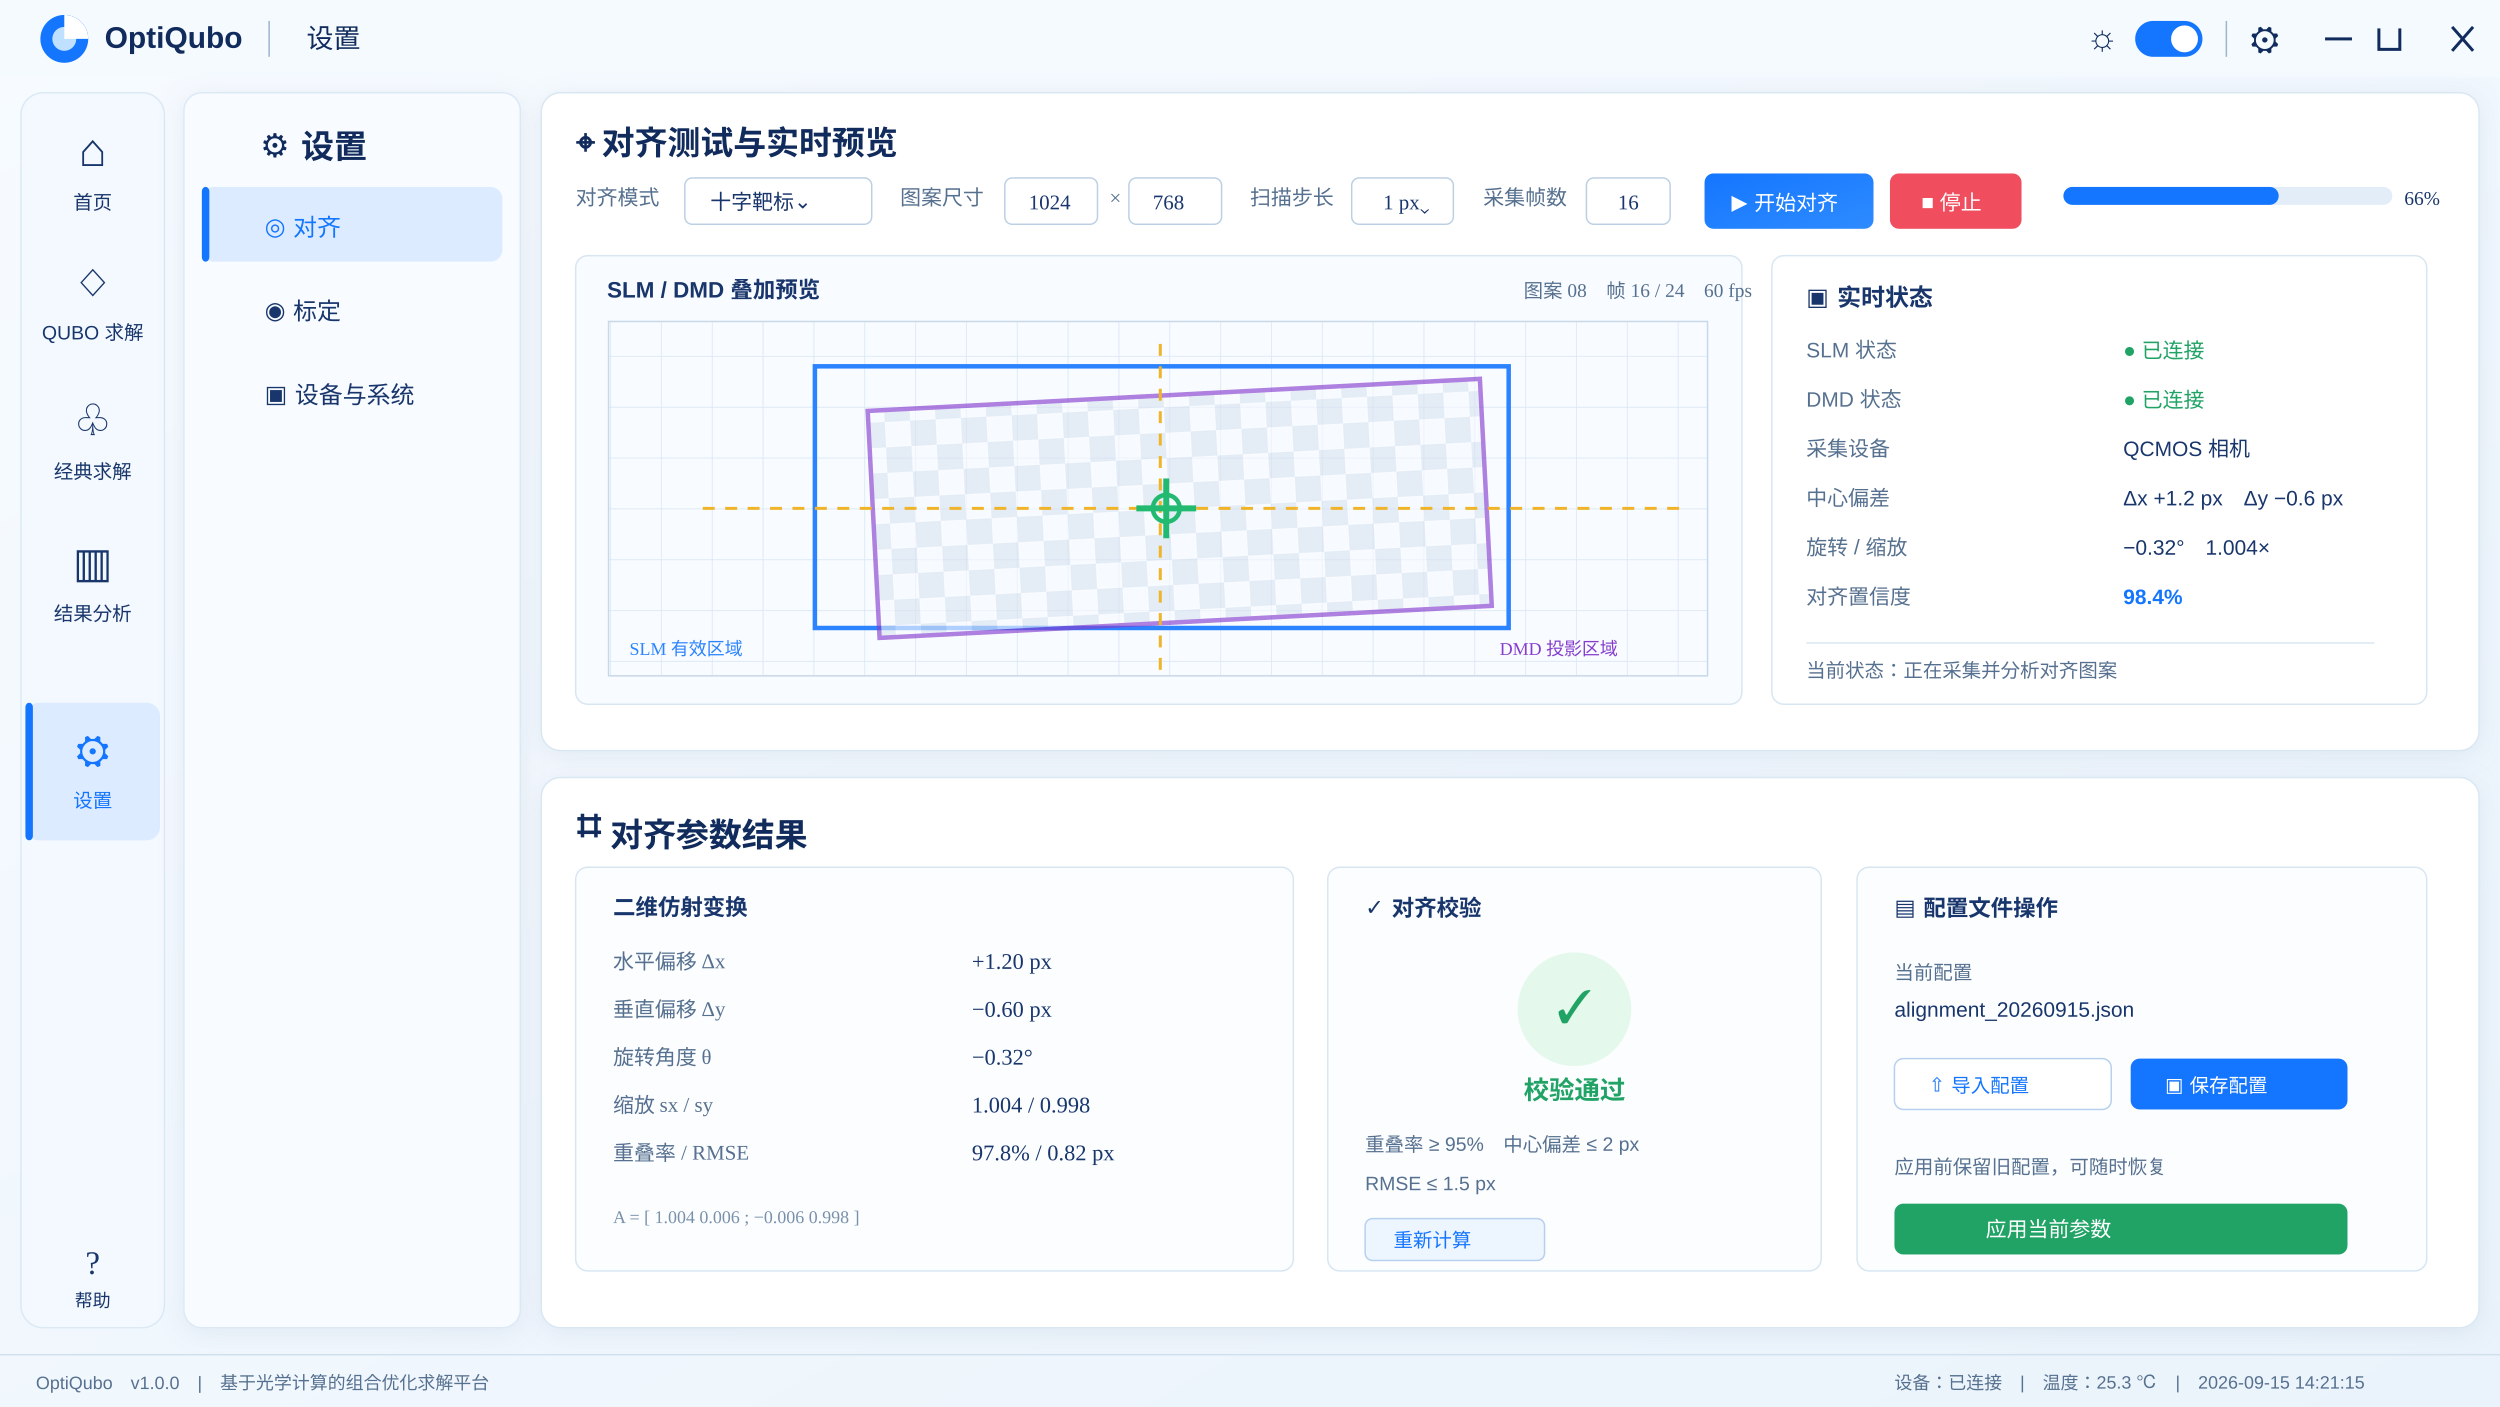
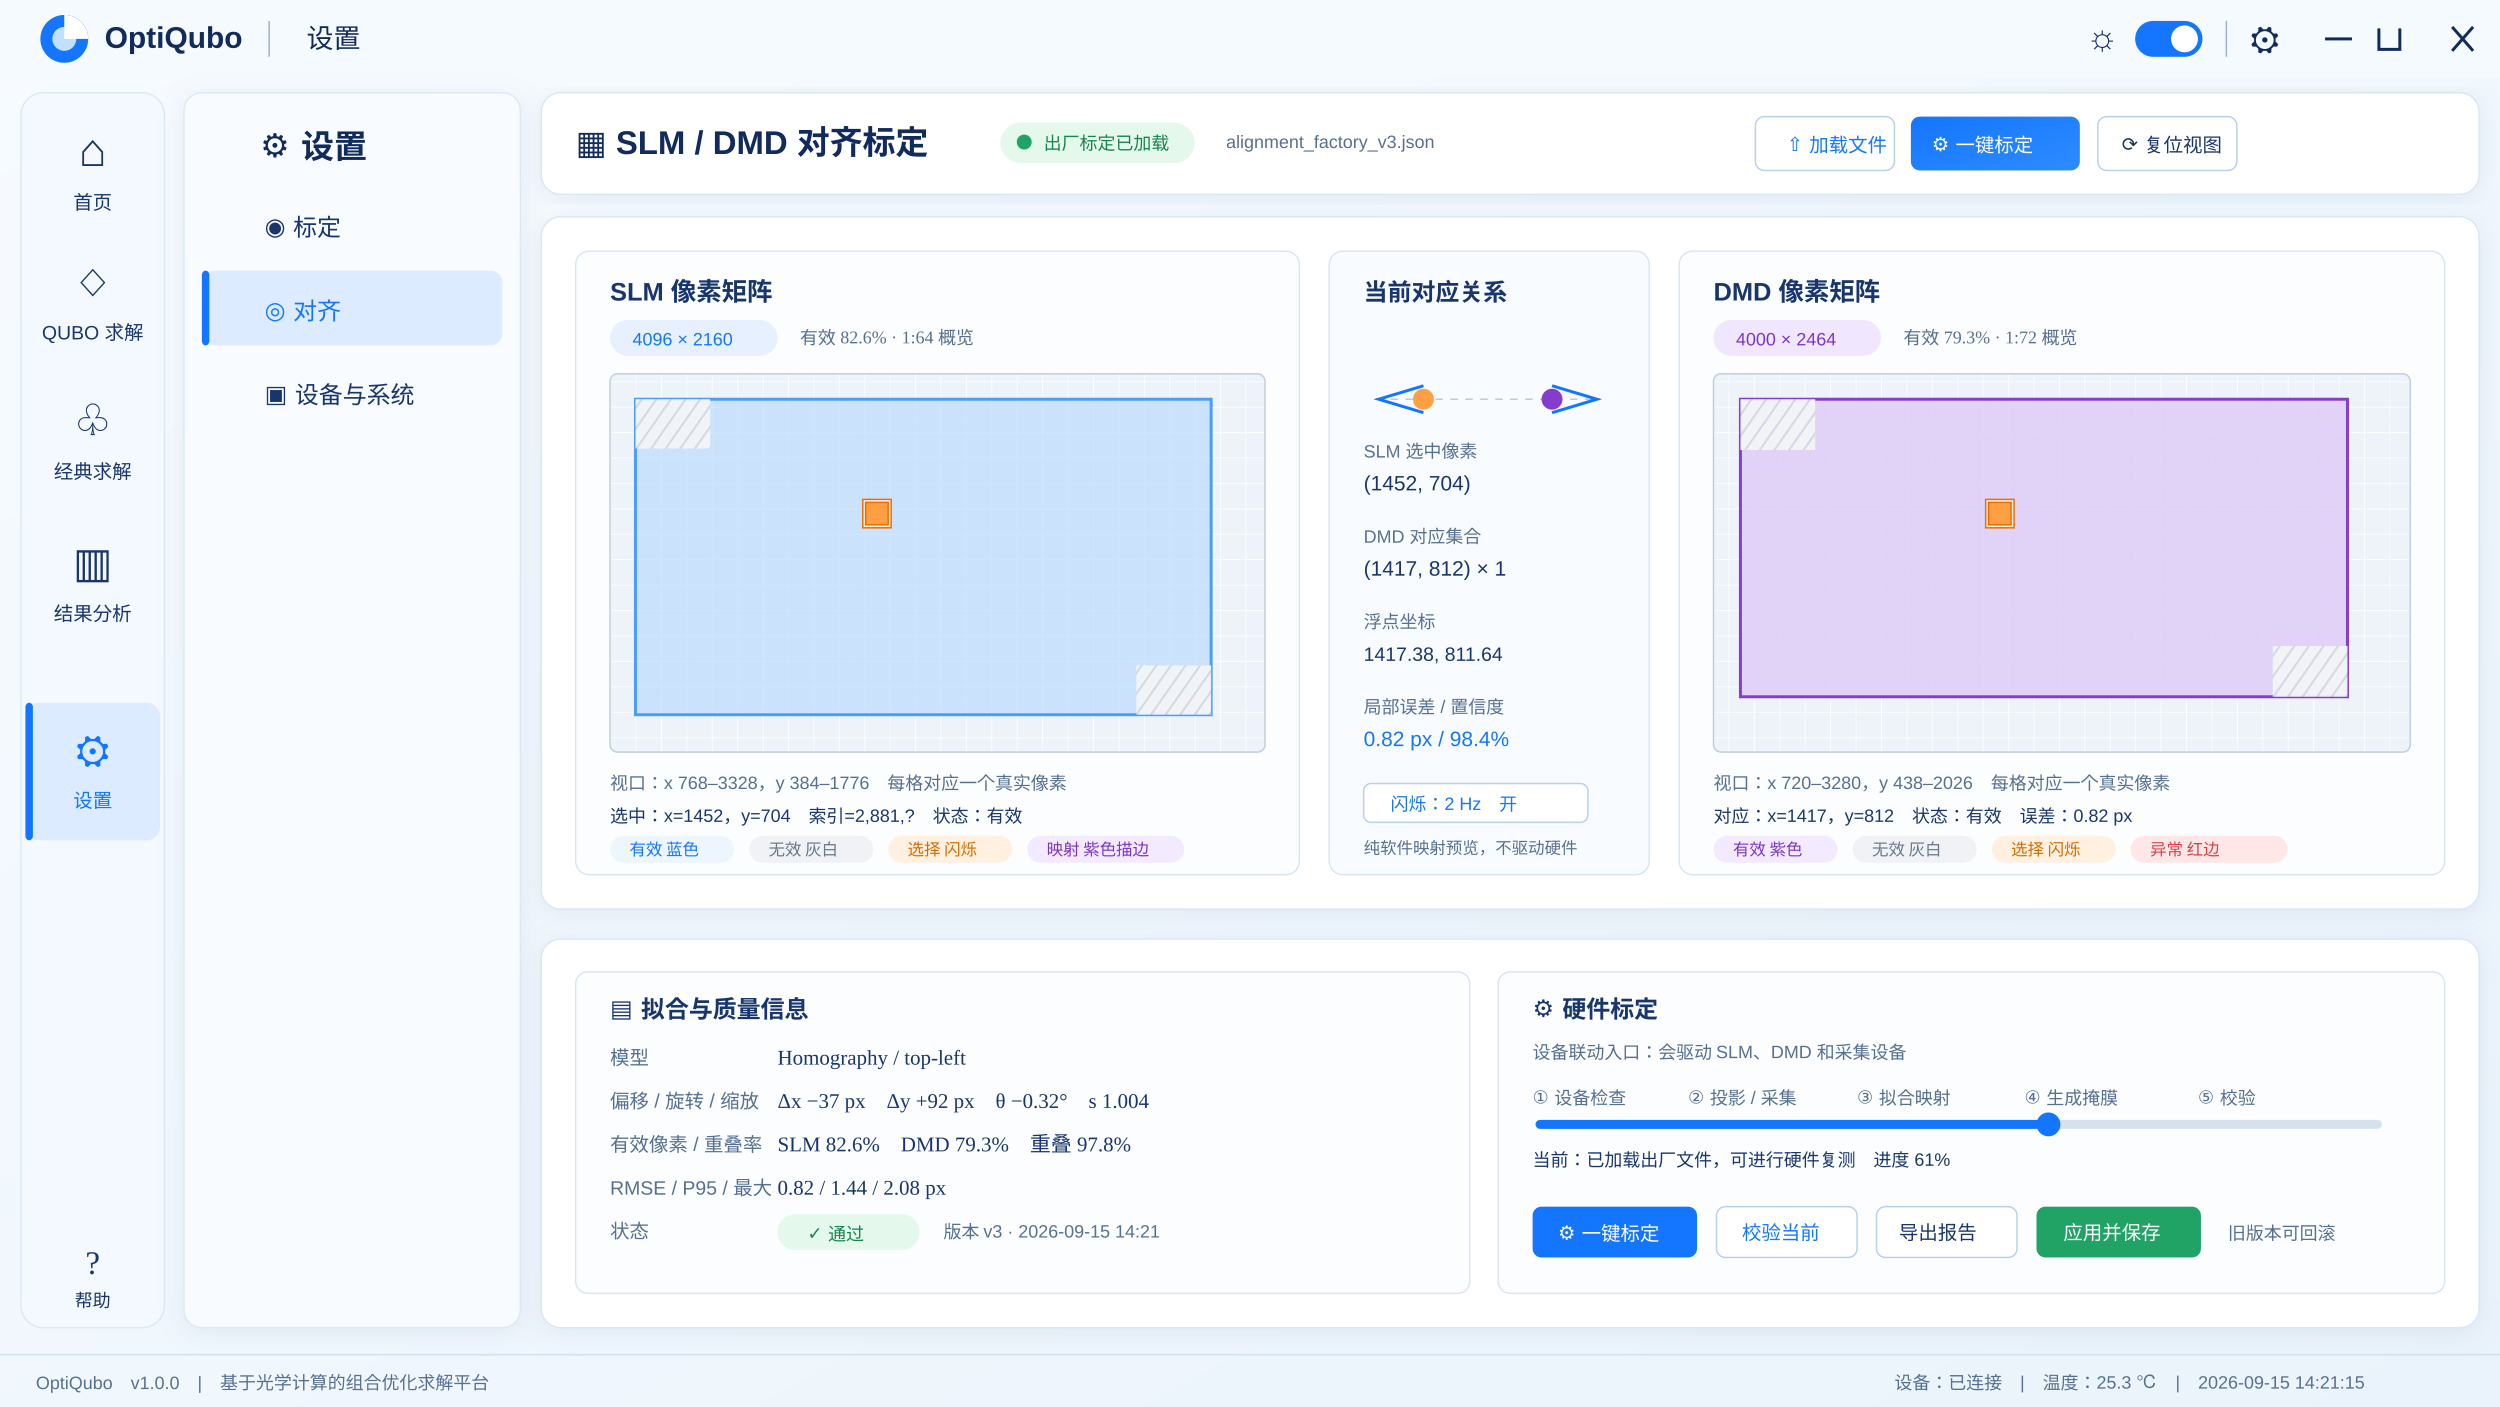
<svg xmlns="http://www.w3.org/2000/svg" width="1672" height="941" viewBox="0 0 1672 941">
  <defs>
    <linearGradient id="bg" x1="0" y1="0" x2="1" y2="1">
      <stop stop-color="#f7fbff" />
      <stop offset="1" stop-color="#eaf3fb" />
    </linearGradient>
    <linearGradient id="blue" x1="0" y1="0" x2="1" y2="1">
      <stop stop-color="#1476ff" />
      <stop offset="1" stop-color="#2e8bff" />
    </linearGradient>
-     <pattern id="grid" width="34" height="34" patternUnits="userSpaceOnUse">
-       <path d="M34 0H0V34" fill="none" stroke="#d9e6f4" stroke-width="1" />
+     <pattern id="slmGrid" width="17" height="17" patternUnits="userSpaceOnUse">
+       <rect width="17" height="17" fill="#edf3f8" />
+       <path d="M17 0H0V17" fill="none" stroke="#fff" stroke-width="1" />
    </pattern>
-     <pattern id="checker" width="34" height="34" patternUnits="userSpaceOnUse">
-       <rect width="34" height="34" fill="#f6f9ff" />
-       <rect width="17" height="17" fill="#d9e4f1" />
-       <rect x="17" y="17" width="17" height="17" fill="#d9e4f1" />
+     <pattern id="dmdGrid" width="17" height="17" patternUnits="userSpaceOnUse">
+       <rect width="17" height="17" fill="#edf3f8" />
+       <path d="M17 0H0V17" fill="none" stroke="#fff" stroke-width="1" />
+     </pattern>
+     <pattern id="hatch" width="8" height="8" patternUnits="userSpaceOnUse" patternTransform="rotate(35)">
+       <rect width="8" height="8" fill="#f2f4f7" />
+       <path d="M0 0V8" stroke="#d5dbe3" stroke-width="3" />
    </pattern>
    <filter id="shadow">
      <feDropShadow dx="0" dy="3" stdDeviation="8" flood-color="#91abc4" flood-opacity=".18" />
    </filter>
  </defs>
  <rect width="1672" height="941" fill="url(#bg)" />
  <rect width="1672" height="52" fill="#f5faff" />
  <circle cx="43" cy="26" r="16" fill="#1476ff" />
  <circle cx="43" cy="26" r="8" fill="#bfe1ff" />
  <path d="M43 10A16 16 0 0 1 59 26H43Z" fill="#fff" />
  <text x="70" y="32" font-family="Arial,Microsoft YaHei" font-size="20" font-weight="700" fill="#102b5c">OptiQubo</text>
  <path d="M180 14v24" stroke="#9eb4cc" />
  <text x="205" y="32" font-family="Arial,Microsoft YaHei" font-size="18" fill="#102b5c">设置</text>
  <text x="1395" y="33" font-size="24" fill="#102b5c">☼</text>
  <rect x="1428" y="14" width="45" height="24" rx="12" fill="#1476ff" />
  <circle cx="1461" cy="26" r="9" fill="#fff" />
  <path d="M1489 14v24" stroke="#9eb4cc" />
  <text x="1505" y="34" font-size="24" fill="#102b5c">⚙</text>
  <path d="M1555 26h18M1591 19v14h14V19M1640 18l14 16M1654 18l-14 16" stroke="#102b5c" stroke-width="2" fill="none" />
  <rect x="14" y="62" width="96" height="826" rx="15" fill="#f3f9fe" stroke="#dbe9f5" />
  <g font-family="Arial,Microsoft YaHei" text-anchor="middle" fill="#19366c">
    <text x="62" y="111" font-size="31">⌂</text>
    <text x="62" y="140" font-size="13">首页</text>
    <text x="62" y="198" font-size="27">◇</text>
    <text x="62" y="227" font-size="13">QUBO 求解</text>
    <text x="62" y="291" font-size="29">♧</text>
    <text x="62" y="320" font-size="13">经典求解</text>
    <text x="62" y="386" font-size="28">▥</text>
    <text x="62" y="415" font-size="13">结果分析</text>
  </g>
  <rect x="17" y="470" width="90" height="92" rx="9" fill="#dcebff" />
  <rect x="17" y="470" width="5" height="92" rx="3" fill="#1476ff" />
  <text x="62" y="511" text-anchor="middle" font-size="28" fill="#1476ff">⚙</text>
  <text x="62" y="540" text-anchor="middle" font-size="13" font-family="Arial,Microsoft YaHei" fill="#1476ff">设置</text>
  <text x="62" y="852" text-anchor="middle" font-size="22" fill="#19366c">?</text>
  <text x="62" y="874" text-anchor="middle" font-size="12" font-family="Arial,Microsoft YaHei" fill="#19366c">帮助</text>
  <rect x="123" y="62" width="225" height="826" rx="12" fill="#f8fbff" stroke="#dce9f5" filter="url(#shadow)" />
  <text x="174" y="105" font-family="Arial,Microsoft YaHei" font-size="22" font-weight="700" fill="#102b5c">⚙  设置</text>
-   <rect x="135" y="125" width="201" height="50" rx="8" fill="#dcebff" />
-   <rect x="135" y="125" width="5" height="50" rx="3" fill="#1476ff" />
-   <text x="177" y="157" font-family="Arial,Microsoft YaHei" font-size="16" fill="#1476ff">◎  对齐</text>
-   <text x="177" y="213" font-family="Arial,Microsoft YaHei" font-size="16" fill="#19366c">◉  标定</text>
+   <rect x="135" y="181" width="201" height="50" rx="8" fill="#dcebff" />
+   <rect x="135" y="181" width="5" height="50" rx="3" fill="#1476ff" />
+   <text x="177" y="213" font-family="Arial,Microsoft YaHei" font-size="16" fill="#1476ff">◎  对齐</text>
+   <text x="177" y="157" font-family="Arial,Microsoft YaHei" font-size="16" fill="#19366c">◉  标定</text>
  <text x="177" y="269" font-family="Arial,Microsoft YaHei" font-size="16" fill="#19366c">▣  设备与系统</text>
-   <rect x="362" y="62" width="1296" height="440" rx="13" fill="#fff" stroke="#d9e7f3" filter="url(#shadow)" />
-   <text x="385" y="103" font-family="Arial,Microsoft YaHei" font-size="22" font-weight="700" fill="#102b5c">⌖  对齐测试与实时预览</text>
-   <text x="385" y="137" font-family="Arial,Microsoft YaHei" font-size="14" fill="#56708f">对齐模式</text>
-   <rect x="458" y="119" width="125" height="31" rx="5" fill="#fff" stroke="#bcd0e4" />
-   <text x="475" y="140" font-family="Arial,Microsoft YaHei" font-size="14" fill="#19366c">十字靶标⌄</text>
-   <text x="602" y="137" font-family="Arial,Microsoft YaHei" font-size="14" fill="#56708f">图案尺寸</text>
-   <rect x="672" y="119" width="62" height="31" rx="5" fill="#fff" stroke="#bcd0e4" />
-   <text x="688" y="140" font-size="14" fill="#19366c">1024</text>
-   <text x="742" y="137" font-size="14" fill="#56708f">×</text>
-   <rect x="755" y="119" width="62" height="31" rx="5" fill="#fff" stroke="#bcd0e4" />
-   <text x="771" y="140" font-size="14" fill="#19366c">768</text>
-   <text x="836" y="137" font-size="14" fill="#56708f">扫描步长</text>
-   <rect x="904" y="119" width="68" height="31" rx="5" fill="#fff" stroke="#bcd0e4" />
-   <text x="925" y="140" font-size="14" fill="#19366c">1 px⌄</text>
-   <text x="992" y="137" font-size="14" fill="#56708f">采集帧数</text>
-   <rect x="1061" y="119" width="56" height="31" rx="5" fill="#fff" stroke="#bcd0e4" />
-   <text x="1082" y="140" font-size="14" fill="#19366c">16</text>
-   <rect x="1140" y="116" width="113" height="37" rx="6" fill="url(#blue)" />
-   <text x="1158" y="140" font-family="Arial,Microsoft YaHei" font-size="14" fill="#fff">▶  开始对齐</text>
-   <rect x="1264" y="116" width="88" height="37" rx="6" fill="#f04e5e" />
-   <text x="1285" y="140" font-family="Arial,Microsoft YaHei" font-size="14" fill="#fff">■  停止</text>
-   <rect x="1380" y="125" width="220" height="12" rx="6" fill="#e3edf7" />
-   <rect x="1380" y="125" width="144" height="12" rx="6" fill="#1476ff" />
-   <text x="1608" y="137" font-size="13" fill="#19366c">66%</text>
-   <rect x="385" y="171" width="780" height="300" rx="8" fill="#f8fbff" stroke="#d8e6f2" />
-   <text x="406" y="199" font-family="Arial,Microsoft YaHei" font-size="15" font-weight="700" fill="#19366c">SLM / DMD 叠加预览</text>
-   <text x="1019" y="199" font-size="13" fill="#56708f">图案 08　帧 16 / 24　60 fps</text>
-   <rect x="407" y="215" width="735" height="237" fill="url(#grid)" stroke="#c7d8e8" />
-   <rect x="545" y="245" width="464" height="175" fill="none" stroke="#2b83ff" stroke-width="3" />
-   <rect x="584" y="264" width="410" height="152" fill="url(#checker)" opacity=".65" stroke="#863dce" stroke-width="3" transform="rotate(-3 789 340)" />
-   <path d="M776 230v220M470 340h660" stroke="#f0b429" stroke-dasharray="8 7" stroke-width="2" />
-   <path d="M780 320v40M760 340h40" stroke="#22ba70" stroke-width="4" />
-   <circle cx="780" cy="340" r="9" fill="none" stroke="#22ba70" stroke-width="3" />
-   <text x="421" y="438" font-size="12" fill="#2b83ff">SLM 有效区域</text>
-   <text x="1003" y="438" font-size="12" fill="#863dce">DMD 投影区域</text>
-   <rect x="1185" y="171" width="438" height="300" rx="8" fill="#fff" stroke="#d8e6f2" />
-   <text x="1208" y="204" font-family="Arial,Microsoft YaHei" font-size="16" font-weight="700" fill="#19366c">▣  实时状态</text>
-   <g font-family="Arial,Microsoft YaHei" font-size="14" fill="#56708f">
-     <text x="1208" y="239">SLM 状态</text>
-     <text x="1420" y="239" fill="#21a366">● 已连接</text>
-     <text x="1208" y="272">DMD 状态</text>
-     <text x="1420" y="272" fill="#21a366">● 已连接</text>
-     <text x="1208" y="305">采集设备</text>
-     <text x="1420" y="305" fill="#19366c">QCMOS 相机</text>
-     <text x="1208" y="338">中心偏差</text>
-     <text x="1420" y="338" fill="#19366c">Δx +1.2 px　Δy −0.6 px</text>
-     <text x="1208" y="371">旋转 / 缩放</text>
-     <text x="1420" y="371" fill="#19366c">−0.32°　1.004×</text>
-     <text x="1208" y="404">对齐置信度</text>
-     <text x="1420" y="404" fill="#1476ff" font-weight="700">98.4%</text>
+   <rect x="362" y="62" width="1296" height="68" rx="13" fill="#fff" stroke="#d9e7f3" filter="url(#shadow)" />
+   <text x="385" y="103" font-family="Arial,Microsoft YaHei" font-size="22" font-weight="700" fill="#102b5c">▦  SLM / DMD 对齐标定</text>
+   <rect x="669" y="82" width="130" height="27" rx="14" fill="#e4f8eb" />
+   <circle cx="685" cy="95" r="5" fill="#21a366" />
+   <text x="698" y="100" font-family="Arial,Microsoft YaHei" font-size="12" fill="#16844e">出厂标定已加载</text>
+   <text x="820" y="99" font-family="Arial,Microsoft YaHei" font-size="12" fill="#56708f">alignment_factory_v3.json</text>
+   <rect x="1174" y="78" width="93" height="36" rx="6" fill="#fff" stroke="#b6d0ed" />
+   <text x="1195" y="101" font-family="Arial,Microsoft YaHei" font-size="13" fill="#1476ff">⇧ 加载文件</text>
+   <rect x="1278" y="78" width="113" height="36" rx="6" fill="url(#blue)" />
+   <text x="1292" y="101" font-family="Arial,Microsoft YaHei" font-size="13" fill="#fff">⚙ 一键标定</text>
+   <rect x="1403" y="78" width="93" height="36" rx="6" fill="#fff" stroke="#b6d0ed" />
+   <text x="1419" y="101" font-family="Arial,Microsoft YaHei" font-size="13" fill="#19366c">⟳ 复位视图</text>
+   <rect x="362" y="145" width="1296" height="463" rx="13" fill="#fff" stroke="#d9e7f3" filter="url(#shadow)" />
+   <rect x="385" y="168" width="484" height="417" rx="9" fill="#fbfdff" stroke="#d8e6f2" />
+   <text x="408" y="201" font-family="Arial,Microsoft YaHei" font-size="17" font-weight="700" fill="#19366c">SLM 像素矩阵</text>
+   <rect x="408" y="214" width="112" height="24" rx="12" fill="#e6f0ff" />
+   <text x="423" y="231" font-family="Arial,Microsoft YaHei" font-size="12" fill="#1476ff">4096 × 2160</text>
+   <text x="535" y="230" font-size="12" fill="#56708f">有效 82.6% · 1:64 概览</text>
+   <rect x="408" y="250" width="438" height="253" rx="5" fill="url(#slmGrid)" stroke="#bfcfdf" />
+   <path d="M425 267H810V478H425Z" fill="#bcdcff" opacity=".7" />
+   <path d="M425 267H810V478H425Z" fill="none" stroke="#4b9cff" stroke-width="2" />
+   <path d="M425 267L475 267L475 300L425 300ZM760 445H810V478H760Z" fill="url(#hatch)" opacity=".95" />
+   <rect x="578" y="335" width="17" height="17" fill="#ff9f43" stroke="#ef6c00" stroke-width="3" />
+   <rect x="578" y="335" width="17" height="17" fill="none" stroke="#fff" stroke-width="1" opacity=".9" />
+   <text x="408" y="528" font-family="Arial,Microsoft YaHei" font-size="12" fill="#56708f">视口：x 768–3328，y 384–1776　每格对应一个真实像素</text>
+   <text x="408" y="550" font-family="Arial,Microsoft YaHei" font-size="12" fill="#19366c">选中：x=1452，y=704　索引=2,881,?　状态：有效</text>
+   <rect x="408" y="559" width="83" height="18" rx="9" fill="#edf5ff" />
+   <text x="421" y="572" font-family="Arial,Microsoft YaHei" font-size="11" fill="#1476ff">有效  蓝色</text>
+   <rect x="501" y="559" width="83" height="18" rx="9" fill="#f0f2f5" />
+   <text x="514" y="572" font-family="Arial,Microsoft YaHei" font-size="11" fill="#687789">无效  灰白</text>
+   <rect x="594" y="559" width="83" height="18" rx="9" fill="#fff0df" />
+   <text x="607" y="572" font-family="Arial,Microsoft YaHei" font-size="11" fill="#d66b00">选择  闪烁</text>
+   <rect x="687" y="559" width="105" height="18" rx="9" fill="#f4eaff" />
+   <text x="700" y="572" font-family="Arial,Microsoft YaHei" font-size="11" fill="#7a35c6">映射  紫色描边</text>
+   <rect x="889" y="168" width="214" height="417" rx="9" fill="#f8fbff" stroke="#d8e6f2" />
+   <text x="912" y="201" font-family="Arial,Microsoft YaHei" font-size="16" font-weight="700" fill="#19366c">当前对应关系</text>
+   <path d="M920 267h150" stroke="#b6cce0" stroke-dasharray="5 5" />
+   <path d="M952 258l-30 9 30 9M1038 258l30 9-30 9" fill="none" stroke="#1476ff" stroke-width="2" />
+   <circle cx="952" cy="267" r="7" fill="#ff9f43" />
+   <circle cx="1038" cy="267" r="7" fill="#863dce" />
+   <text x="912" y="306" font-family="Arial,Microsoft YaHei" font-size="12" fill="#56708f">SLM 选中像素</text>
+   <text x="912" y="328" font-family="Arial,Microsoft YaHei" font-size="14" fill="#19366c">(1452, 704)</text>
+   <text x="912" y="363" font-family="Arial,Microsoft YaHei" font-size="12" fill="#56708f">DMD 对应集合</text>
+   <text x="912" y="385" font-family="Arial,Microsoft YaHei" font-size="14" fill="#19366c">(1417, 812) × 1</text>
+   <text x="912" y="420" font-family="Arial,Microsoft YaHei" font-size="12" fill="#56708f">浮点坐标</text>
+   <text x="912" y="442" font-family="Arial,Microsoft YaHei" font-size="13" fill="#19366c">1417.38, 811.64</text>
+   <text x="912" y="477" font-family="Arial,Microsoft YaHei" font-size="12" fill="#56708f">局部误差 / 置信度</text>
+   <text x="912" y="499" font-family="Arial,Microsoft YaHei" font-size="14" fill="#1476ff">0.82 px / 98.4%</text>
+   <rect x="912" y="524" width="150" height="26" rx="5" fill="#fff" stroke="#b6d0ed" />
+   <text x="930" y="542" font-family="Arial,Microsoft YaHei" font-size="12" fill="#1476ff">闪烁：2 Hz　开</text>
+   <text x="912" y="571" font-family="Arial,Microsoft YaHei" font-size="11" fill="#56708f">纯软件映射预览，不驱动硬件</text>
+   <rect x="1123" y="168" width="512" height="417" rx="9" fill="#fbfdff" stroke="#d8e6f2" />
+   <text x="1146" y="201" font-family="Arial,Microsoft YaHei" font-size="17" font-weight="700" fill="#19366c">DMD 像素矩阵</text>
+   <rect x="1146" y="214" width="112" height="24" rx="12" fill="#f0e7ff" />
+   <text x="1161" y="231" font-family="Arial,Microsoft YaHei" font-size="12" fill="#7a35c6">4000 × 2464</text>
+   <text x="1273" y="230" font-size="12" fill="#56708f">有效 79.3% · 1:72 概览</text>
+   <rect x="1146" y="250" width="466" height="253" rx="5" fill="url(#dmdGrid)" stroke="#bfcfdf" />
+   <path d="M1164 267H1570V466H1164Z" fill="#dcc5f6" opacity=".72" />
+   <path d="M1164 267H1570V466H1164Z" fill="none" stroke="#863dce" stroke-width="2" />
+   <path d="M1164 267L1214 267L1214 301L1164 301ZM1520 432H1570V466H1520Z" fill="url(#hatch)" opacity=".95" />
+   <rect x="1329" y="335" width="17" height="17" fill="#ff9f43" stroke="#ef6c00" stroke-width="3" />
+   <rect x="1329" y="335" width="17" height="17" fill="none" stroke="#fff" stroke-width="1" opacity=".9" />
+   <text x="1146" y="528" font-family="Arial,Microsoft YaHei" font-size="12" fill="#56708f">视口：x 720–3280，y 438–2026　每格对应一个真实像素</text>
+   <text x="1146" y="550" font-family="Arial,Microsoft YaHei" font-size="12" fill="#19366c">对应：x=1417，y=812　状态：有效　误差：0.82 px</text>
+   <rect x="1146" y="559" width="83" height="18" rx="9" fill="#f4eaff" />
+   <text x="1159" y="572" font-family="Arial,Microsoft YaHei" font-size="11" fill="#7a35c6">有效  紫色</text>
+   <rect x="1239" y="559" width="83" height="18" rx="9" fill="#f0f2f5" />
+   <text x="1252" y="572" font-family="Arial,Microsoft YaHei" font-size="11" fill="#687789">无效  灰白</text>
+   <rect x="1332" y="559" width="83" height="18" rx="9" fill="#fff0df" />
+   <text x="1345" y="572" font-family="Arial,Microsoft YaHei" font-size="11" fill="#d66b00">选择  闪烁</text>
+   <rect x="1425" y="559" width="105" height="18" rx="9" fill="#ffe7e7" />
+   <text x="1438" y="572" font-family="Arial,Microsoft YaHei" font-size="11" fill="#d64040">异常  红边</text>
+   <rect x="362" y="628" width="1296" height="260" rx="13" fill="#fff" stroke="#d9e7f3" filter="url(#shadow)" />
+   <rect x="385" y="650" width="598" height="215" rx="8" fill="#fbfdff" stroke="#d8e6f2" />
+   <text x="408" y="680" font-family="Arial,Microsoft YaHei" font-size="16" font-weight="700" fill="#19366c">▤ 拟合与质量信息</text>
+   <text x="408" y="712" font-family="Arial,Microsoft YaHei" font-size="13" fill="#56708f">模型</text>
+   <text x="520" y="712" font-size="14" fill="#19366c">Homography / top-left</text>
+   <text x="408" y="741" font-family="Arial,Microsoft YaHei" font-size="13" fill="#56708f">偏移 / 旋转 / 缩放</text>
+   <text x="520" y="741" font-size="14" fill="#19366c">Δx −37 px　Δy +92 px　θ −0.32°　s 1.004</text>
+   <text x="408" y="770" font-family="Arial,Microsoft YaHei" font-size="13" fill="#56708f">有效像素 / 重叠率</text>
+   <text x="520" y="770" font-size="14" fill="#19366c">SLM 82.6%　DMD 79.3%　重叠 97.8%</text>
+   <text x="408" y="799" font-family="Arial,Microsoft YaHei" font-size="13" fill="#56708f">RMSE / P95 / 最大</text>
+   <text x="520" y="799" font-size="14" fill="#19366c">0.82 / 1.44 / 2.08 px</text>
+   <text x="408" y="828" font-family="Arial,Microsoft YaHei" font-size="13" fill="#56708f">状态</text>
+   <rect x="520" y="812" width="95" height="24" rx="12" fill="#e4f8eb" />
+   <text x="540" y="829" font-family="Arial,Microsoft YaHei" font-size="12" fill="#16844e">✓ 通过</text>
+   <text x="631" y="828" font-family="Arial,Microsoft YaHei" font-size="12" fill="#56708f">版本 v3 · 2026-09-15 14:21</text>
+   <rect x="1002" y="650" width="633" height="215" rx="8" fill="#fbfdff" stroke="#d8e6f2" />
+   <text x="1025" y="680" font-family="Arial,Microsoft YaHei" font-size="16" font-weight="700" fill="#19366c">⚙ 硬件标定</text>
+   <text x="1025" y="708" font-family="Arial,Microsoft YaHei" font-size="12" fill="#56708f">设备联动入口：会驱动 SLM、DMD 和采集设备</text>
+   <g font-family="Arial,Microsoft YaHei" font-size="12" fill="#56708f">
+     <text x="1025" y="738">① 设备检查</text>
+     <text x="1129" y="738">② 投影 / 采集</text>
+     <text x="1242" y="738">③ 拟合映射</text>
+     <text x="1354" y="738">④ 生成掩膜</text>
+     <text x="1470" y="738">⑤ 校验</text>
  </g>
-   <path d="M1208 430h380" stroke="#dbe7f2" />
-   <text x="1208" y="453" font-family="Arial,Microsoft YaHei" font-size="13" fill="#56708f">当前状态：正在采集并分析对齐图案</text>
-   <rect x="362" y="520" width="1296" height="368" rx="13" fill="#fff" stroke="#d9e7f3" filter="url(#shadow)" />
-   <text x="385" y="560" font-family="Arial,Microsoft YaHei" font-size="22" font-weight="700" fill="#102b5c">⌗  对齐参数结果</text>
-   <rect x="385" y="580" width="480" height="270" rx="8" fill="#fbfdff" stroke="#d8e6f2" />
-   <text x="410" y="612" font-family="Arial,Microsoft YaHei" font-size="15" font-weight="700" fill="#19366c">二维仿射变换</text>
-   <text x="410" y="648" font-size="14" fill="#56708f">水平偏移 Δx</text>
-   <text x="650" y="648" font-size="15" fill="#19366c">+1.20 px</text>
-   <text x="410" y="680" font-size="14" fill="#56708f">垂直偏移 Δy</text>
-   <text x="650" y="680" font-size="15" fill="#19366c">−0.60 px</text>
-   <text x="410" y="712" font-size="14" fill="#56708f">旋转角度 θ</text>
-   <text x="650" y="712" font-size="15" fill="#19366c">−0.32°</text>
-   <text x="410" y="744" font-size="14" fill="#56708f">缩放 sx / sy</text>
-   <text x="650" y="744" font-size="15" fill="#19366c">1.004 / 0.998</text>
-   <text x="410" y="776" font-size="14" fill="#56708f">重叠率 / RMSE</text>
-   <text x="650" y="776" font-size="15" fill="#19366c">97.8% / 0.82 px</text>
-   <text x="410" y="818" font-size="12" fill="#7890aa">A = [ 1.004  0.006 ; −0.006  0.998 ]</text>
-   <rect x="888" y="580" width="330" height="270" rx="8" fill="#fbfdff" stroke="#d8e6f2" />
-   <text x="913" y="612" font-family="Arial,Microsoft YaHei" font-size="15" font-weight="700" fill="#19366c">✓  对齐校验</text>
-   <circle cx="1053" cy="675" r="38" fill="#e4f8eb" />
-   <text x="1053" y="684" text-anchor="middle" font-size="31" fill="#21a366">✓</text>
-   <text x="1053" y="735" text-anchor="middle" font-family="Arial,Microsoft YaHei" font-size="17" font-weight="700" fill="#21a366">校验通过</text>
-   <text x="913" y="770" font-family="Arial,Microsoft YaHei" font-size="13" fill="#56708f">重叠率 ≥ 95%　中心偏差 ≤ 2 px</text>
-   <text x="913" y="796" font-family="Arial,Microsoft YaHei" font-size="13" fill="#56708f">RMSE ≤ 1.5 px</text>
-   <rect x="913" y="815" width="120" height="28" rx="5" fill="#edf5ff" stroke="#b6d0ed" />
-   <text x="932" y="834" font-family="Arial,Microsoft YaHei" font-size="13" fill="#1476ff">重新计算</text>
-   <rect x="1242" y="580" width="381" height="270" rx="8" fill="#fbfdff" stroke="#d8e6f2" />
-   <text x="1267" y="612" font-family="Arial,Microsoft YaHei" font-size="15" font-weight="700" fill="#19366c">▤  配置文件操作</text>
-   <text x="1267" y="655" font-family="Arial,Microsoft YaHei" font-size="13" fill="#56708f">当前配置</text>
-   <text x="1267" y="680" font-family="Arial,Microsoft YaHei" font-size="14" fill="#19366c">alignment_20260915.json</text>
-   <rect x="1267" y="708" width="145" height="34" rx="6" fill="#fff" stroke="#b6d0ed" />
-   <text x="1290" y="730" font-family="Arial,Microsoft YaHei" font-size="13" fill="#1476ff">⇧ 导入配置</text>
-   <rect x="1425" y="708" width="145" height="34" rx="6" fill="#1476ff" />
-   <text x="1448" y="730" font-family="Arial,Microsoft YaHei" font-size="13" fill="#fff">▣ 保存配置</text>
-   <text x="1267" y="785" font-family="Arial,Microsoft YaHei" font-size="13" fill="#56708f">应用前保留旧配置，可随时恢复</text>
-   <rect x="1267" y="805" width="303" height="34" rx="6" fill="#21a366" />
-   <text x="1370" y="827" text-anchor="middle" font-family="Arial,Microsoft YaHei" font-size="14" fill="#fff">应用当前参数</text>
+   <path d="M1030 752h560" stroke="#d5e2ee" stroke-width="6" stroke-linecap="round" />
+   <path d="M1030 752h340" stroke="#1476ff" stroke-width="6" stroke-linecap="round" />
+   <circle cx="1370" cy="752" r="8" fill="#1476ff" />
+   <text x="1025" y="780" font-family="Arial,Microsoft YaHei" font-size="12" fill="#19366c">当前：已加载出厂文件，可进行硬件复测　进度 61%</text>
+   <rect x="1025" y="807" width="110" height="34" rx="6" fill="#1476ff" />
+   <text x="1042" y="829" font-family="Arial,Microsoft YaHei" font-size="13" fill="#fff">⚙ 一键标定</text>
+   <rect x="1148" y="807" width="94" height="34" rx="6" fill="#fff" stroke="#b6d0ed" />
+   <text x="1165" y="829" font-family="Arial,Microsoft YaHei" font-size="13" fill="#1476ff">校验当前</text>
+   <rect x="1255" y="807" width="94" height="34" rx="6" fill="#fff" stroke="#b6d0ed" />
+   <text x="1270" y="829" font-family="Arial,Microsoft YaHei" font-size="13" fill="#19366c">导出报告</text>
+   <rect x="1362" y="807" width="110" height="34" rx="6" fill="#21a366" />
+   <text x="1380" y="829" font-family="Arial,Microsoft YaHei" font-size="13" fill="#fff">应用并保存</text>
+   <text x="1490" y="829" font-family="Arial,Microsoft YaHei" font-size="12" fill="#56708f">旧版本可回滚</text>
  <path d="M0 906h1672" stroke="#d0e0ed" />
  <text x="24" y="929" font-family="Arial,Microsoft YaHei" font-size="12" fill="#56708f">OptiQubo　v1.0.0　|　基于光学计算的组合优化求解平台</text>
  <text x="1267" y="929" font-family="Arial,Microsoft YaHei" font-size="12" fill="#56708f">设备：已连接　|　温度：25.3 ℃　|　2026-09-15 14:21:15</text>
</svg>
